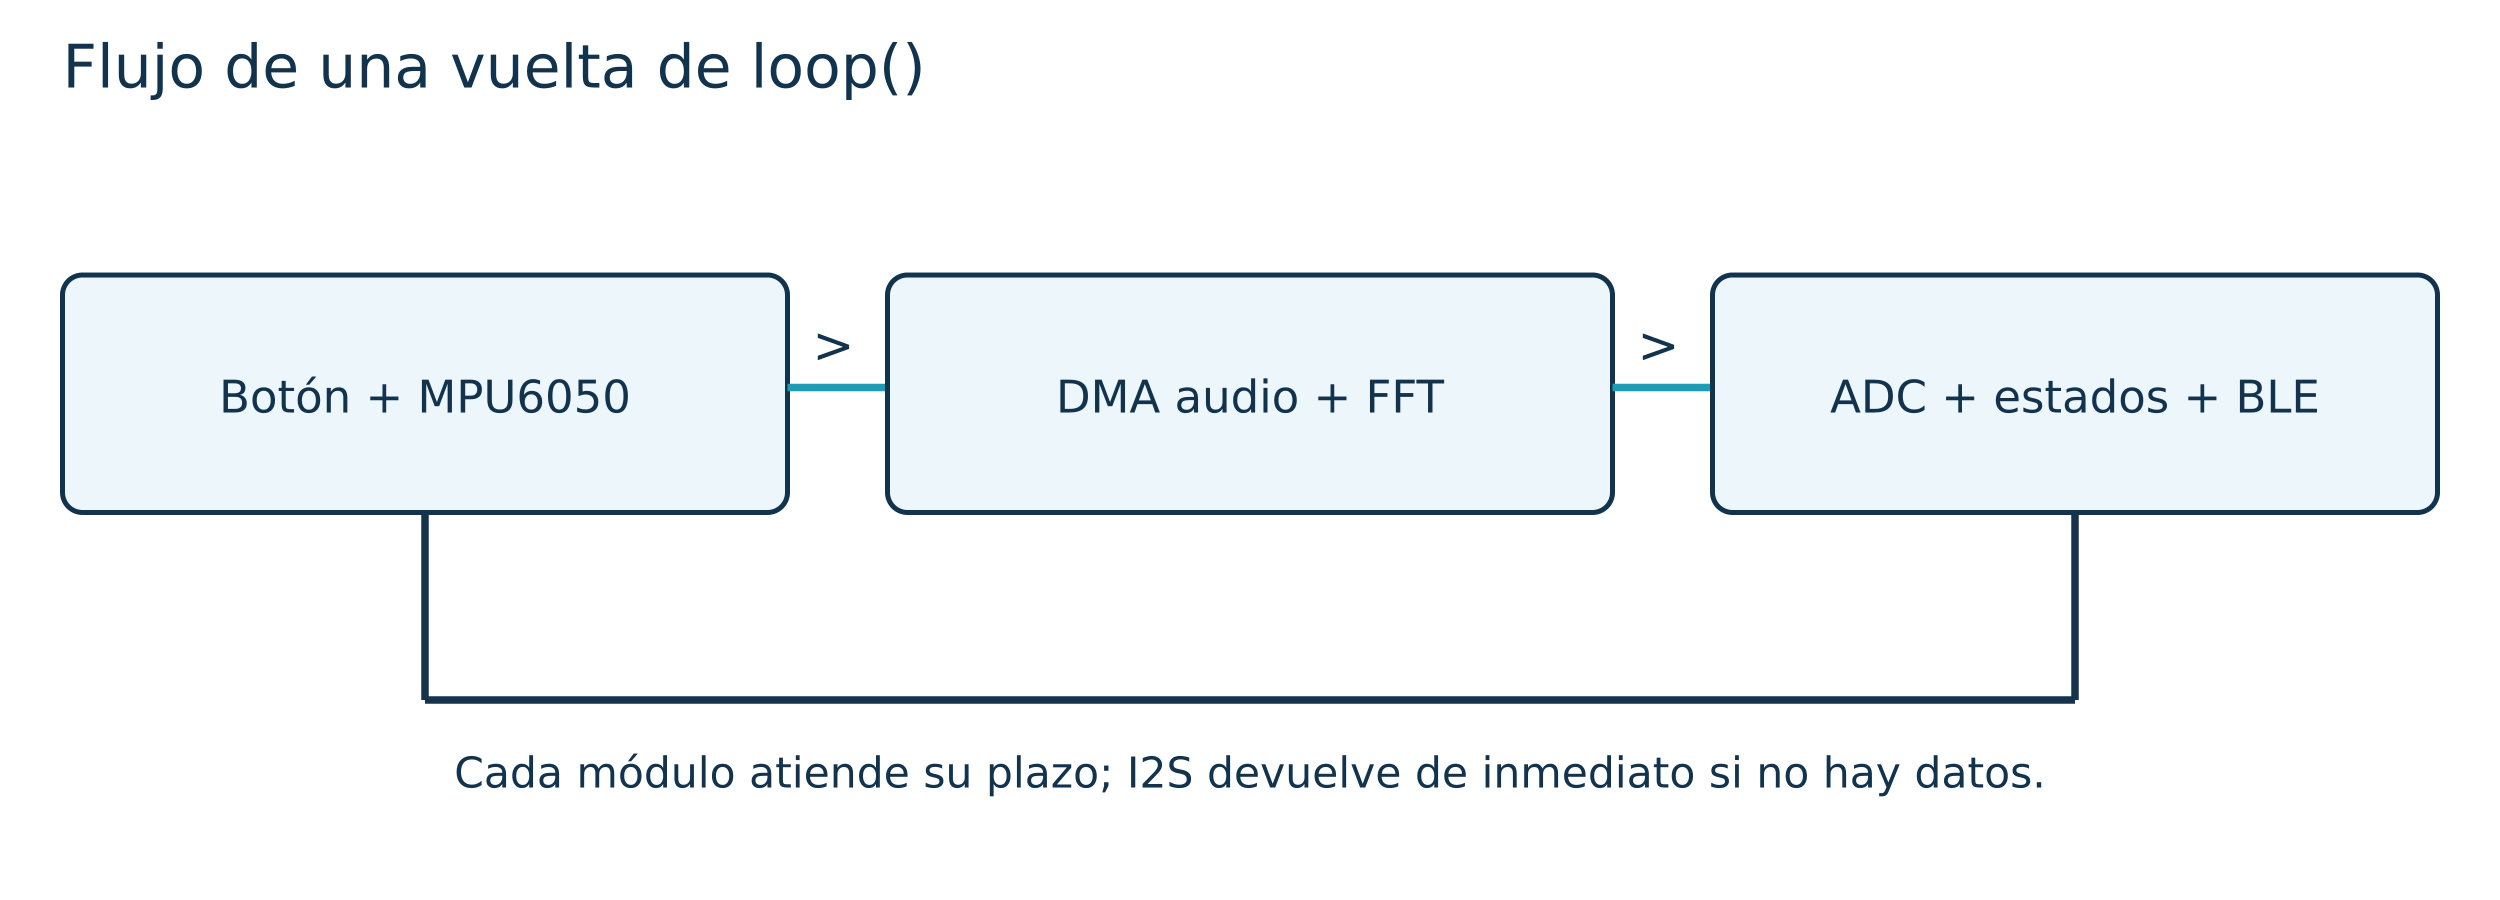
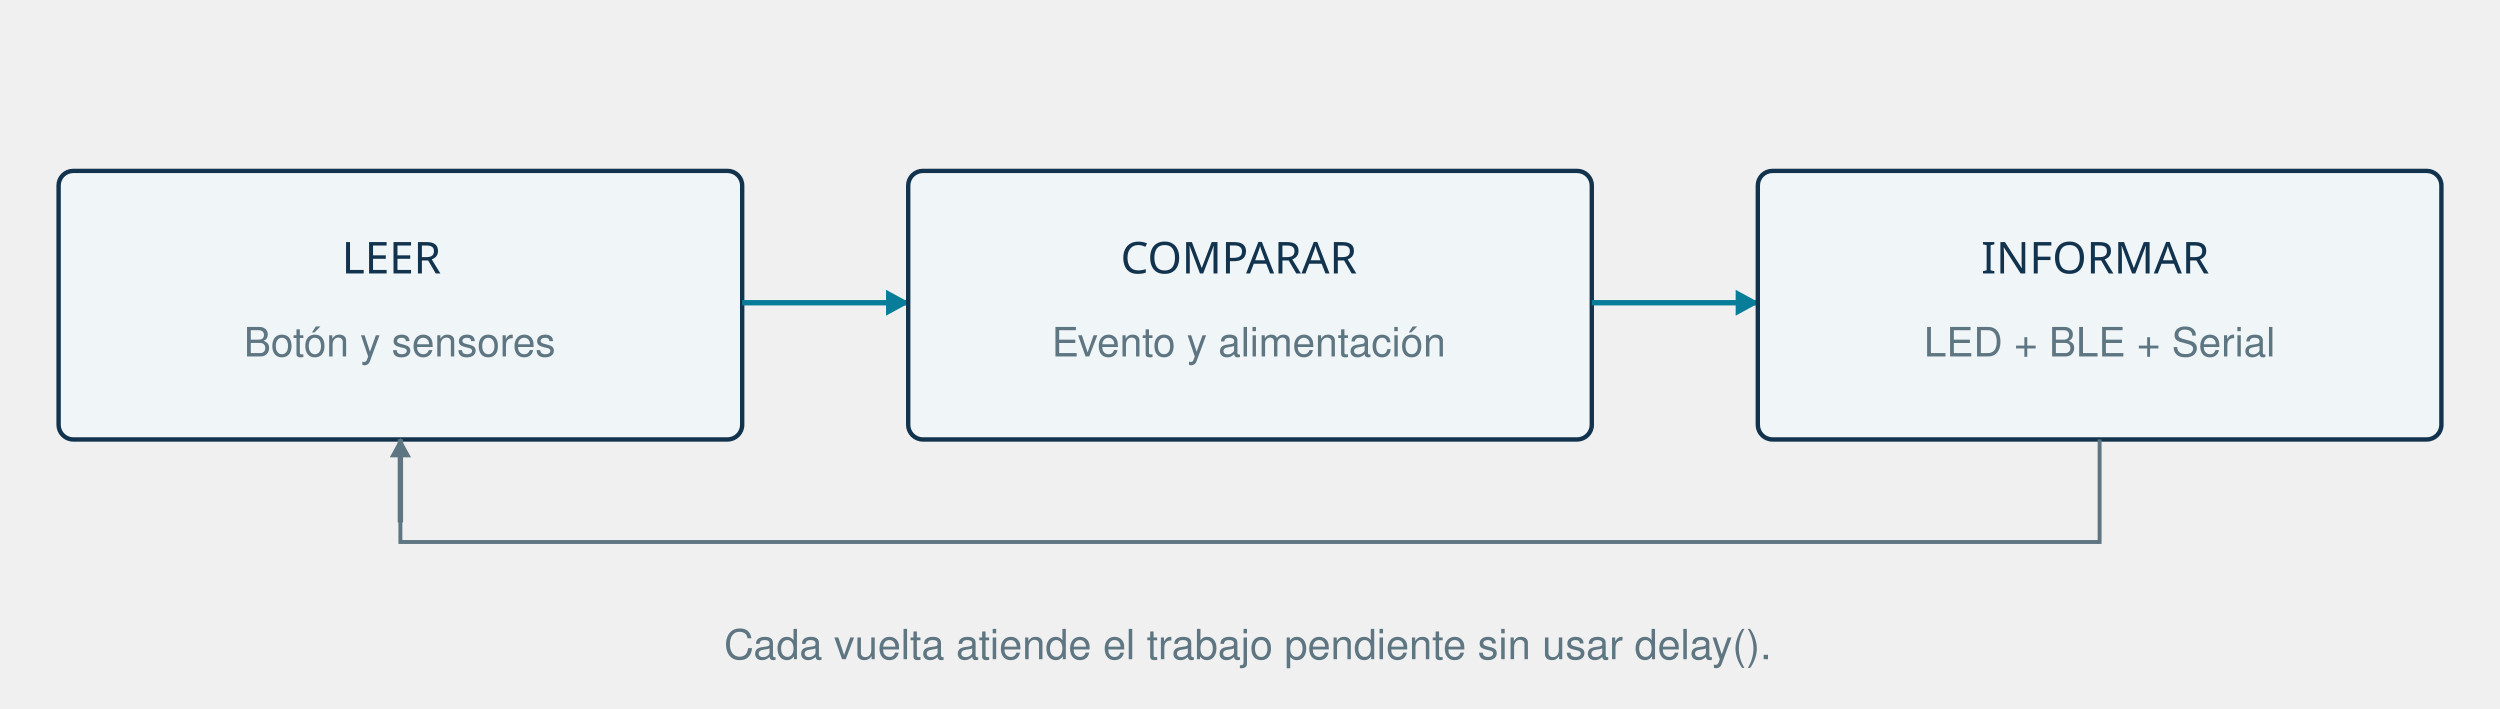
- <svg xmlns="http://www.w3.org/2000/svg" width="1000" height="360" viewBox="0 0 1000 360">
-   <rect width="100%" height="100%" fill="white" />
-   <text x="25" y="35" font-family="DejaVu Sans,sans-serif" font-size="24" fill="#12334d" text-anchor="start">Flujo de una vuelta de loop()</text>
-   <rect x="25" y="110" width="290" height="95" rx="8" fill="#edf6fa" stroke="#12334d" stroke-width="2" />
-   <text x="170" y="165" font-family="DejaVu Sans,sans-serif" font-size="18" fill="#12334d" text-anchor="middle">Botón + MPU6050</text>
-   <line x1="315" y1="155" x2="355" y2="155" stroke="#1b9db4" stroke-width="3" />
-   <text x="325" y="145" font-family="DejaVu Sans,sans-serif" font-size="20" fill="#12334d" text-anchor="start">&gt;</text>
-   <rect x="355" y="110" width="290" height="95" rx="8" fill="#edf6fa" stroke="#12334d" stroke-width="2" />
-   <text x="500" y="165" font-family="DejaVu Sans,sans-serif" font-size="18" fill="#12334d" text-anchor="middle">DMA audio + FFT</text>
-   <line x1="645" y1="155" x2="685" y2="155" stroke="#1b9db4" stroke-width="3" />
-   <text x="655" y="145" font-family="DejaVu Sans,sans-serif" font-size="20" fill="#12334d" text-anchor="start">&gt;</text>
-   <rect x="685" y="110" width="290" height="95" rx="8" fill="#edf6fa" stroke="#12334d" stroke-width="2" />
-   <text x="830" y="165" font-family="DejaVu Sans,sans-serif" font-size="18" fill="#12334d" text-anchor="middle">ADC + estados + BLE</text>
-   <line x1="830" y1="205" x2="830" y2="280" stroke="#15334c" stroke-width="3" />
-   <line x1="830" y1="280" x2="170" y2="280" stroke="#15334c" stroke-width="3" />
-   <line x1="170" y1="280" x2="170" y2="205" stroke="#15334c" stroke-width="3" />
-   <text x="500" y="315" font-family="DejaVu Sans,sans-serif" font-size="17" fill="#12334d" text-anchor="middle">Cada módulo atiende su plazo; I2S devuelve de inmediato si no hay datos.</text>
+ <svg xmlns="http://www.w3.org/2000/svg" width="512" height="145" preserveAspectRatio="xMinYMin meet" viewBox="0 0 512 145" version="1.0" fill-rule="evenodd">
+   <clipPath id="clip">
+     <rect x="0" y="0" width="512" height="145" />
+   </clipPath>
+   <g id="group" transform="scale(1,-1) translate(0,-145)" style="clip-path: url(#clip)">
+     <g transform="">
+       <rect x="12" y="55" width="140" height="55" rx="3" ry="3" style="stroke: rgb(7%,20%,30%); stroke-linecap: butt; stroke-width: 0.9; fill: rgb(94%,96%,97%); fill-rule: evenodd;" />
+       <text x="69.998" y="89" style="font-family: Helvetica-Bold; font-size: 9px;fill: rgb(7%,20%,30%); stroke:none;" transform="translate(0,178) scale(1,-1)">LEER</text>
+       <text x="49.937" y="72" style="font-family: Helvetica; font-size: 8.3px;fill: rgb(37%,46%,51%); stroke:none;" transform="translate(0,144) scale(1,-1)">Botón y sensores</text>
+       <path d="M 152,83 L 186,83 Z" style="stroke: rgb(3%,49%,60%); stroke-linecap: butt; stroke-width: 1.1;" />
+       <polygon points="186 83, 181.612 80.603, 181.612 85.397" style="stroke: rgb(3%,49%,60%); stroke-linecap: butt; stroke-width: 0.3; fill: rgb(3%,49%,60%); fill-rule: evenodd;" />
+       <rect x="186" y="55" width="140" height="55" rx="3" ry="3" style="stroke: rgb(7%,20%,30%); stroke-linecap: butt; stroke-width: 0.9; fill: rgb(94%,96%,97%); fill-rule: evenodd;" />
+       <text x="229.504" y="89" style="font-family: Helvetica-Bold; font-size: 9px;fill: rgb(7%,20%,30%); stroke:none;" transform="translate(0,178) scale(1,-1)">COMPARAR</text>
+       <text x="215.405" y="72" style="font-family: Helvetica; font-size: 8.3px;fill: rgb(37%,46%,51%); stroke:none;" transform="translate(0,144) scale(1,-1)">Evento y alimentación</text>
+       <path d="M 326,83 L 360,83 Z" style="stroke: rgb(3%,49%,60%); stroke-linecap: butt; stroke-width: 1.1;" />
+       <polygon points="360 83, 355.612 80.603, 355.612 85.397" style="stroke: rgb(3%,49%,60%); stroke-linecap: butt; stroke-width: 0.3; fill: rgb(3%,49%,60%); fill-rule: evenodd;" />
+       <rect x="360" y="55" width="140" height="55" rx="3" ry="3" style="stroke: rgb(7%,20%,30%); stroke-linecap: butt; stroke-width: 0.9; fill: rgb(94%,96%,97%); fill-rule: evenodd;" />
+       <text x="405.754" y="89" style="font-family: Helvetica-Bold; font-size: 9px;fill: rgb(7%,20%,30%); stroke:none;" transform="translate(0,178) scale(1,-1)">INFORMAR</text>
+       <text x="394.015" y="72" style="font-family: Helvetica; font-size: 8.3px;fill: rgb(37%,46%,51%); stroke:none;" transform="translate(0,144) scale(1,-1)">LED + BLE + Serial</text>
+       <polyline points="430 55, 430 34, 82 34, 82 55" style="stroke: rgb(37%,46%,51%); stroke-linecap: butt; stroke-width: 0.8; fill: None; fill-rule: evenodd;" />
+       <path d="M 82,38 L 82,55 Z" style="stroke: rgb(37%,46%,51%); stroke-linecap: butt; stroke-width: 1.1;" />
+       <polygon points="82 55, 83.918 51.49, 80.082 51.49" style="stroke: rgb(37%,46%,51%); stroke-linecap: butt; stroke-width: 0.3; fill: rgb(37%,46%,51%); fill-rule: evenodd;" />
+       <text x="148.279" y="10" style="font-family: Helvetica; font-size: 8.5px;fill: rgb(37%,46%,51%); stroke:none;" transform="translate(0,20) scale(1,-1)">Cada vuelta atiende el trabajo pendiente sin usar delay().</text>
+     </g>
+   </g>
</svg>
